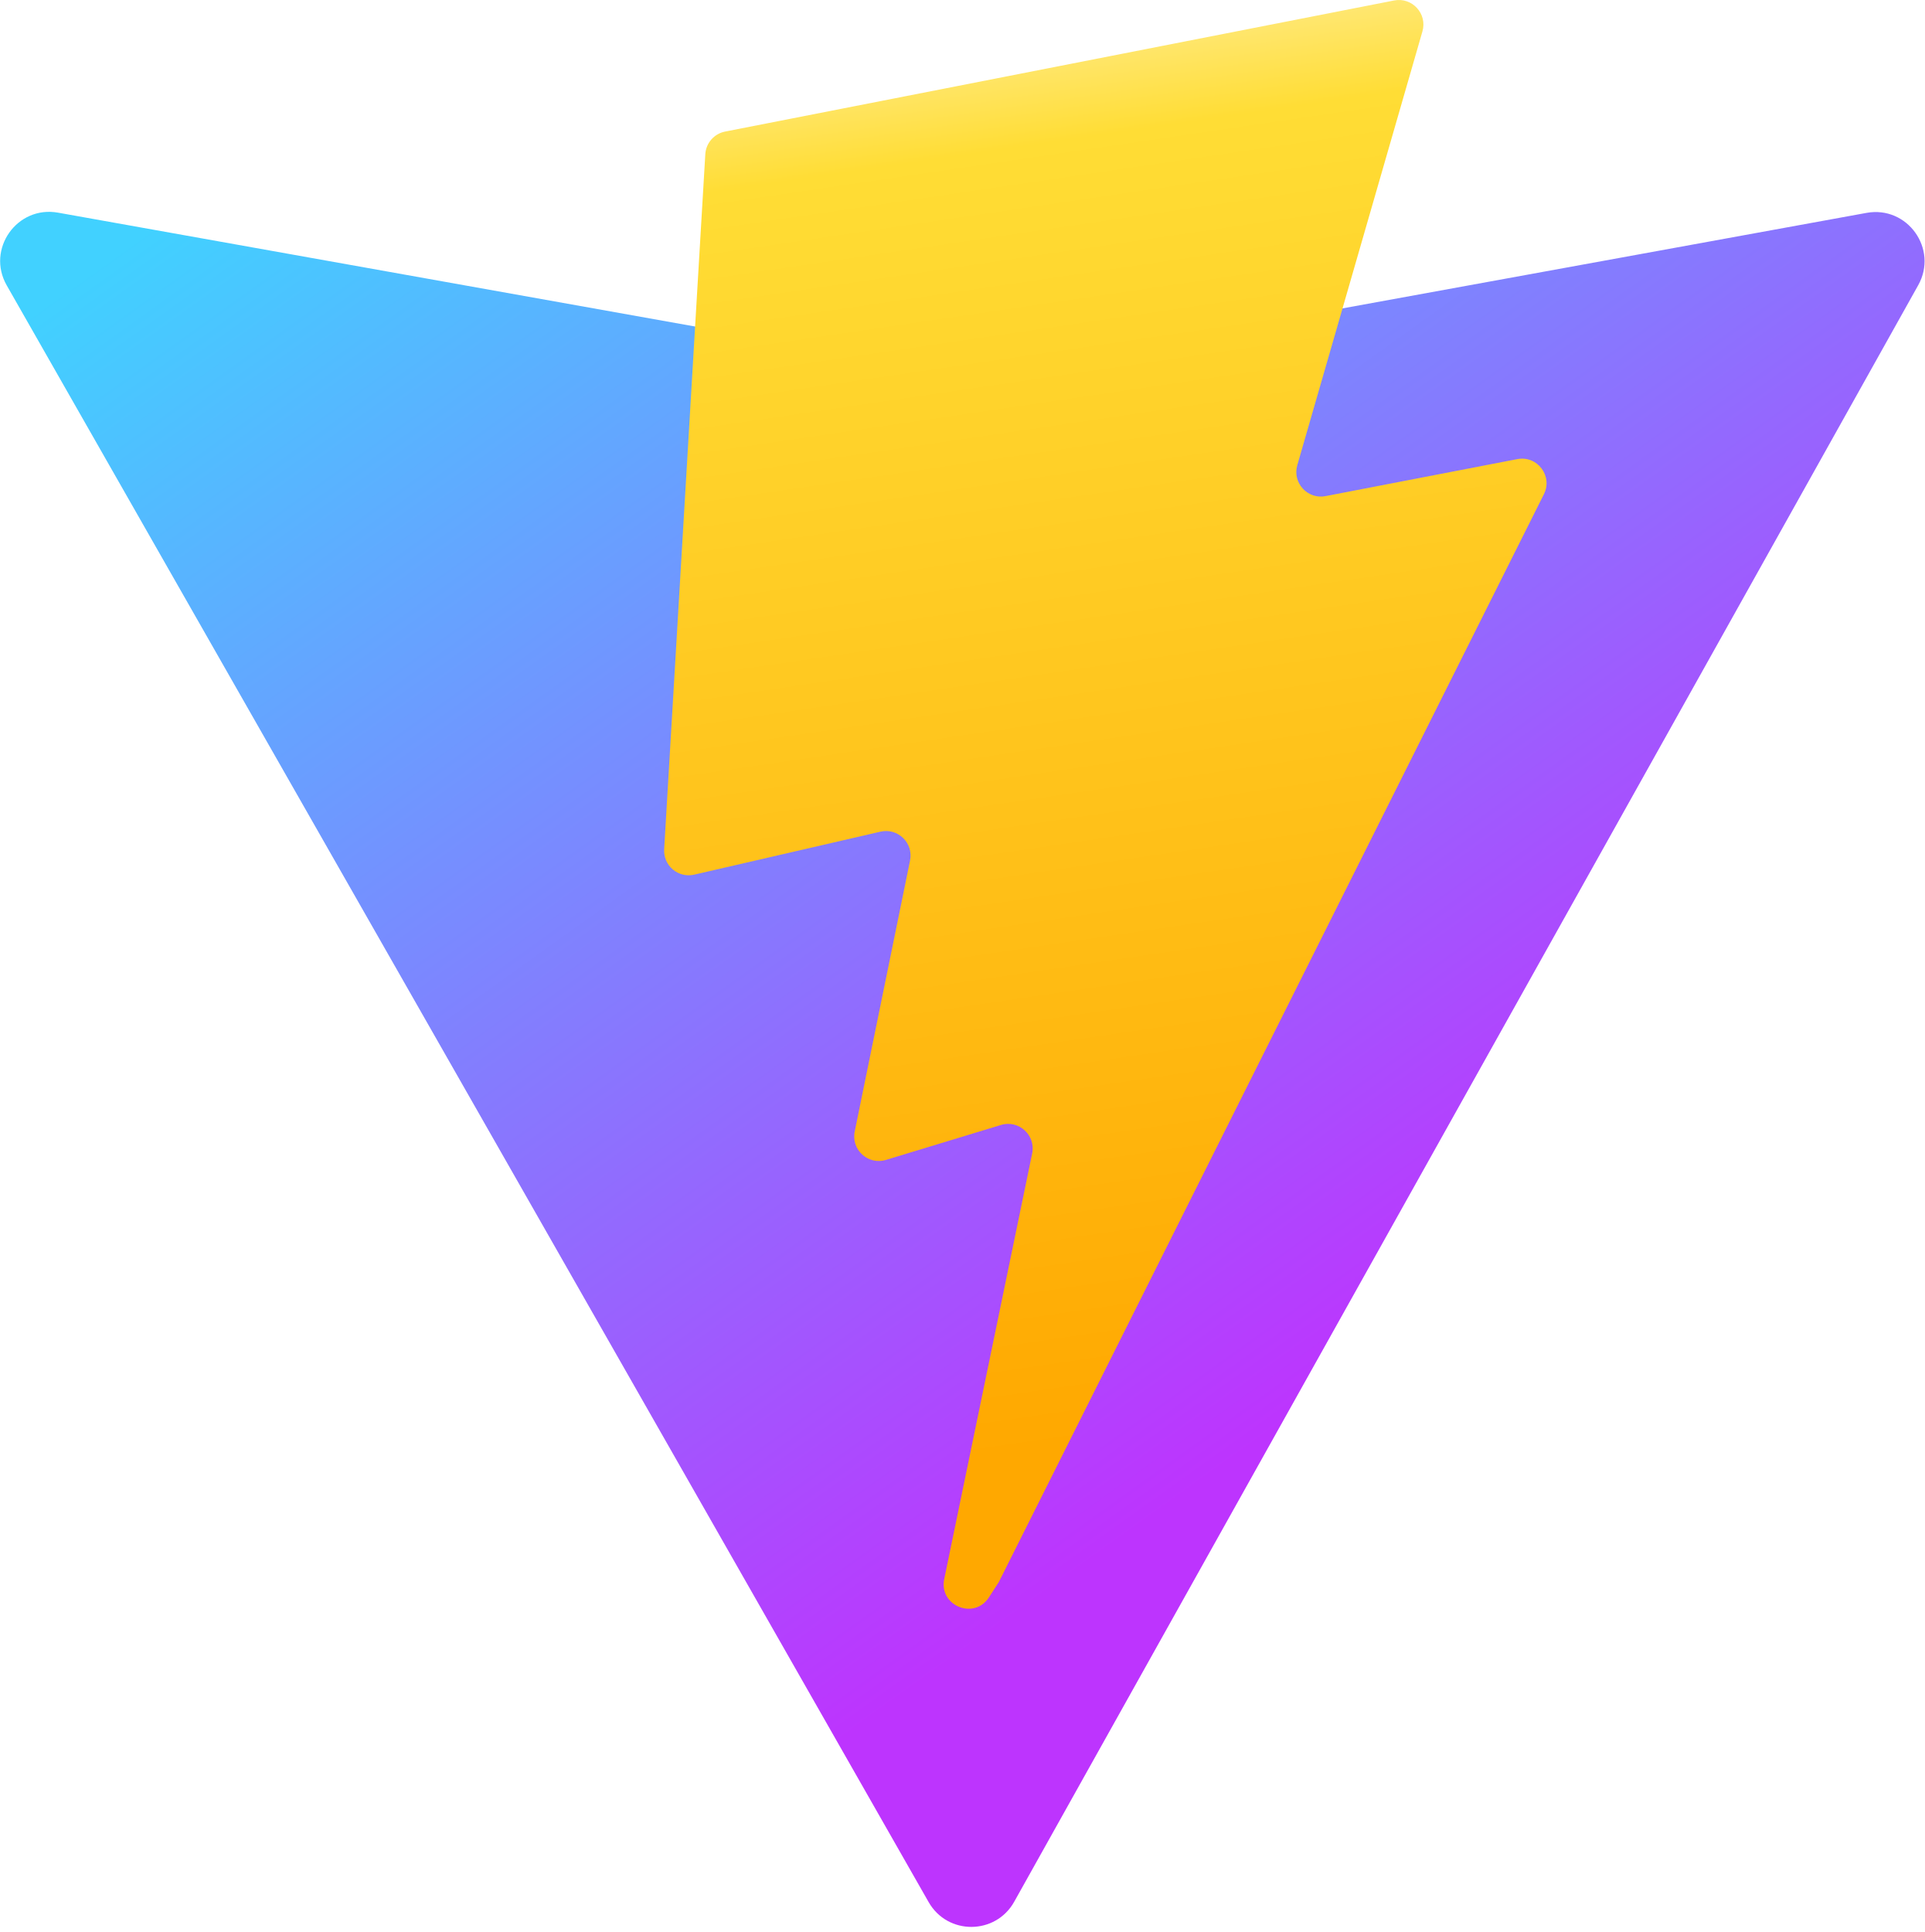
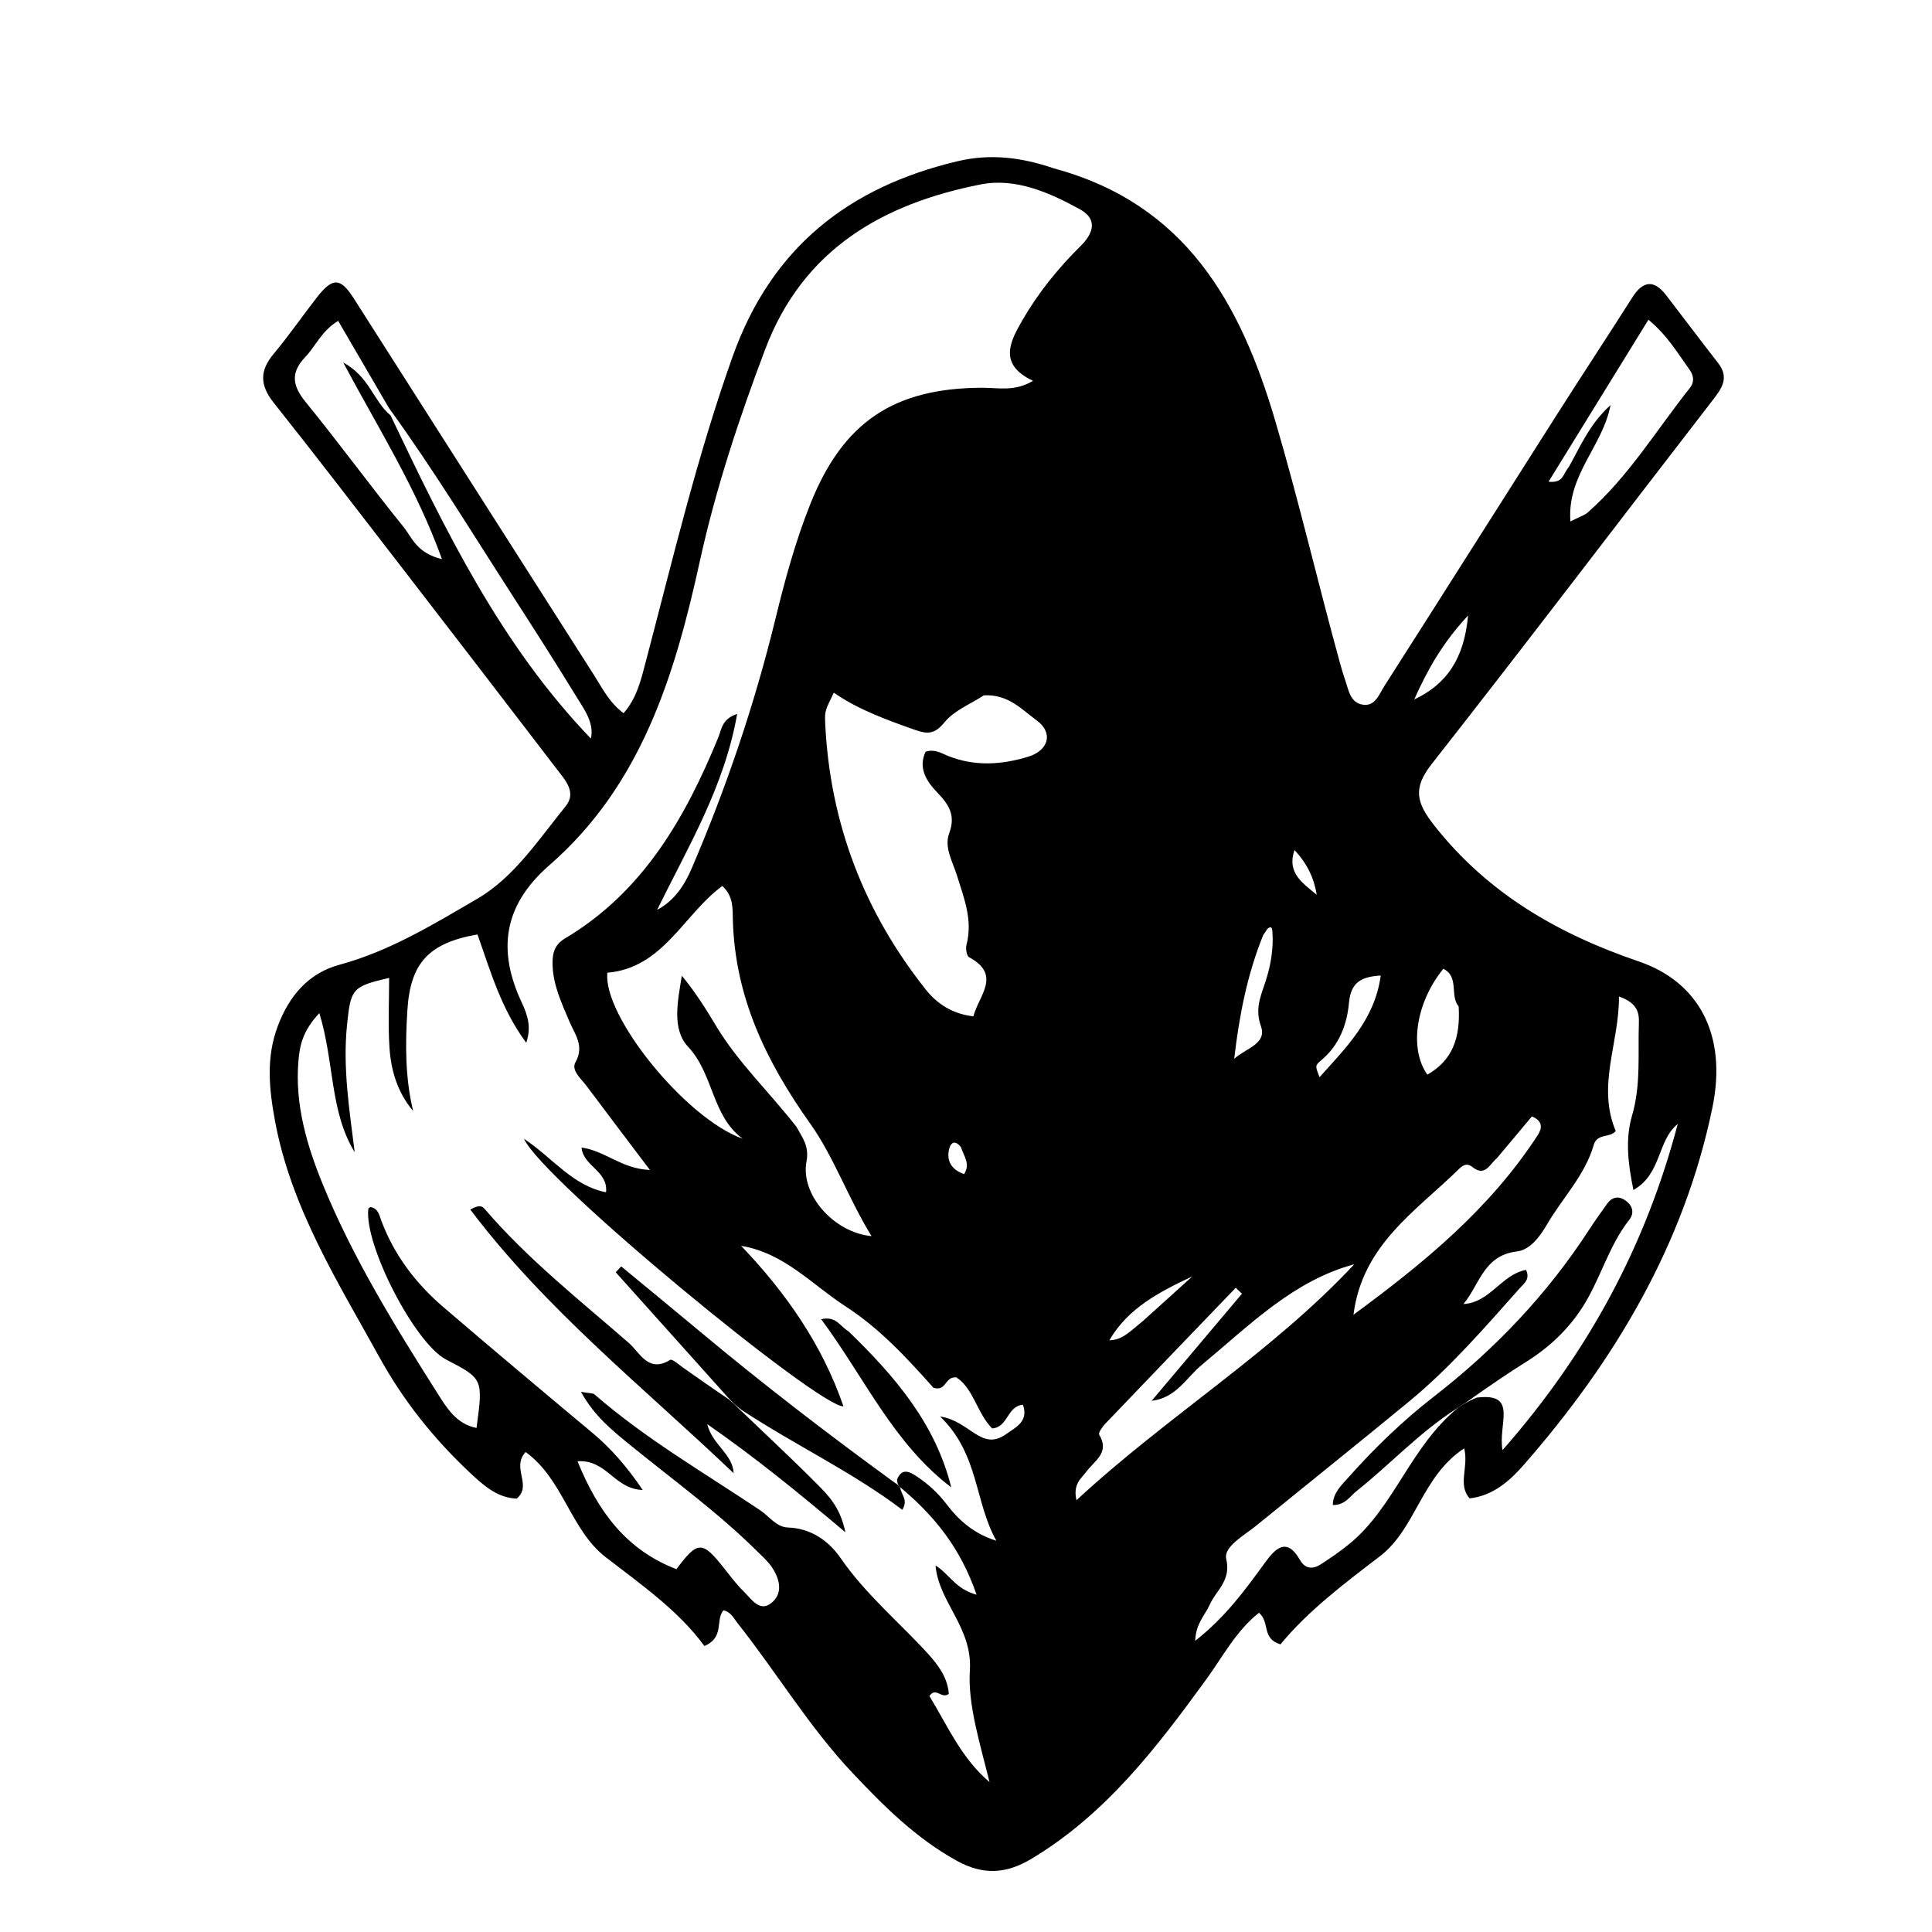
- <svg xmlns="http://www.w3.org/2000/svg" aria-hidden="true" role="img" class="iconify iconify--logos" width="31.88" height="32" preserveAspectRatio="xMidYMid meet" viewBox="0 0 256 257">
-   <defs>
-     <linearGradient id="IconifyId1813088fe1fbc01fb466" x1="-.828%" x2="57.636%" y1="7.652%" y2="78.411%">
-       <stop offset="0%" stop-color="#41D1FF" />
-       <stop offset="100%" stop-color="#BD34FE" />
-     </linearGradient>
-     <linearGradient id="IconifyId1813088fe1fbc01fb467" x1="43.376%" x2="50.316%" y1="2.242%" y2="89.03%">
-       <stop offset="0%" stop-color="#FFEA83" />
-       <stop offset="8.333%" stop-color="#FFDD35" />
-       <stop offset="100%" stop-color="#FFA800" />
-     </linearGradient>
-   </defs>
-   <path fill="url(#IconifyId1813088fe1fbc01fb466)" d="M255.153 37.938L134.897 252.976c-2.483 4.44-8.862 4.466-11.382.048L.875 37.958c-2.746-4.814 1.371-10.646 6.827-9.67l120.385 21.517a6.537 6.537 0 0 0 2.322-.004l117.867-21.483c5.438-.991 9.574 4.796 6.877 9.62Z" />
-   <path fill="url(#IconifyId1813088fe1fbc01fb467)" d="M185.432.063L96.44 17.501a3.268 3.268 0 0 0-2.634 3.014l-5.474 92.456a3.268 3.268 0 0 0 3.997 3.378l24.777-5.718c2.318-.535 4.413 1.507 3.936 3.838l-7.361 36.047c-.495 2.426 1.782 4.5 4.151 3.78l15.304-4.649c2.372-.72 4.652 1.36 4.15 3.788l-11.698 56.621c-.732 3.542 3.979 5.473 5.943 2.437l1.313-2.028l72.516-144.72c1.215-2.423-.88-5.186-3.54-4.672l-25.505 4.922c-2.396.462-4.435-1.77-3.759-4.114l16.646-57.705c.677-2.35-1.37-4.583-3.769-4.113Z" />
+ <svg xmlns="http://www.w3.org/2000/svg" version="1.1" id="Layer_1" x="0px" y="0px" width="100%" viewBox="0 0 352 352" enable-background="new 0 0 352 352" xml:space="preserve">
+   <path fill="#000000" opacity="1" stroke="none" d=" M192.049,30.688   C215.983,37.16 225.997,55.152 232.331,76.634   C236.66,91.319 240.115,106.221 244.183,120.967   C244.448,121.928 244.728,122.888 245.059,123.827   C245.712,125.679 245.964,128.064 248.35,128.395   C250.583,128.704 251.29,126.453 252.221,124.996   C262.713,108.573 273.12,92.096 283.585,75.655   C288.147,68.488 292.825,61.395 297.38,54.223   C299.33,51.153 301.318,50.872 303.576,53.804   C306.727,57.897 309.826,62.03 313.004,66.102   C315.194,68.907 313.624,70.864 311.876,73.126   C294.861,95.133 278.051,117.299 260.869,139.173   C257.335,143.672 258.054,146.269 261.407,150.512   C271.188,162.89 284.022,170.207 298.575,175.168   C309.524,178.9 314.725,188.556 311.993,201.789   C306.849,226.716 294.232,247.879 277.68,266.827   C275.157,269.715 272.082,272.521 267.746,272.995   C265.521,270.404 267.625,267.418 266.77,263.878   C258.976,268.997 257.973,278.532 251.403,283.55   C244.85,288.555 238.274,293.537 233.293,299.595   C229.793,298.529 231.443,295.628 229.381,293.838   C225.225,297.114 222.796,301.815 219.74,306.019   C210.714,318.432 201.422,330.583 187.906,338.677   C183.301,341.434 179.107,341.663 174.335,339.029   C166.897,334.925 161.049,329.09 155.317,323.015   C147.39,314.614 141.483,304.683 134.349,295.686   C133.65,294.805 133.154,293.683 131.805,293.388   C130.282,295.192 132.074,298.297 128.336,299.892   C123.637,293.459 116.876,288.748 110.365,283.718   C103.929,278.745 102.657,269.542 95.763,264.548   C93.108,267.434 97.039,270.619 94.141,273.039   C90.515,272.908 87.917,270.484 85.421,268.131   C78.956,262.037 73.452,255.123 69.16,247.343   C61.532,233.519 53.025,220.071 50.091,204.157   C49.025,198.37 48.453,192.678 50.605,186.963   C52.674,181.467 56.168,177.314 61.845,175.776   C70.99,173.3 79.002,168.387 86.972,163.743   C93.659,159.846 98.143,152.949 103.054,146.896   C105.088,144.39 103.003,142.162 101.506,140.206   C91.99,127.765 82.438,115.352 72.868,102.952   C65.233,93.06 57.628,83.143 49.855,73.36   C47.356,70.214 47.263,67.569 49.85,64.484   C52.63,61.169 55.082,57.582 57.749,54.17   C60.599,50.522 62.015,50.546 64.439,54.342   C79.051,77.23 93.621,100.145 108.243,123.027   C109.749,125.383 110.984,127.984 113.611,129.934   C116.036,127.203 116.798,123.809 117.655,120.562   C122.572,101.917 126.989,83.161 133.491,64.932   C140.559,45.118 154.596,34.076 174.494,29.368   C180.391,27.973 186.045,28.632 192.049,30.688  M71.165,75.7   C81.146,96.657 91.276,117.523 107.661,134.568   C108.297,131.673 106.421,129.221 104.93,126.787   C101.102,120.538 97.153,114.361 93.179,108.202   C85.963,97.017 79.045,85.632 70.845,74.309   C67.79,69.064 64.735,63.82 61.612,58.46   C58.592,60.274 57.529,63.043 55.624,65.041   C52.905,67.894 53.252,70.257 55.677,73.233   C61.764,80.704 67.451,88.499 73.511,95.991   C75.061,97.906 75.905,100.774 80.523,101.871   C75.866,88.942 69.075,78.3 62.524,66.035   C67.353,68.677 67.93,72.937 71.165,75.7  M269.037,254.641   C276.745,253.666 272.851,259.519 273.757,264.205   C289.604,246.161 299.891,226.698 305.675,204.784   C301.896,207.811 302.8,213.876 297.603,216.813   C296.55,211.738 296.136,207.408 297.354,203.24   C298.981,197.677 298.406,192.042 298.594,186.429   C298.655,184.619 298.418,182.75 294.962,181.557   C295.043,190.034 290.889,197.759 294.38,206.077   C293.28,207.376 291.002,206.433 290.372,208.604   C288.76,214.162 284.636,218.296 281.803,223.169   C280.502,225.407 278.729,227.73 276.359,228.011   C270.279,228.732 269.569,234.098 266.632,237.587   C271.509,237.33 273.565,232.177 278.043,231.37   C278.81,233.077 277.685,233.818 276.965,234.626   C270.539,241.839 264.221,249.173 256.735,255.337   C247.486,262.953 238.132,270.44 228.837,277.998   C226.653,279.774 222.894,281.809 223.414,284.033   C224.345,288.02 221.567,289.736 220.39,292.396   C219.563,294.264 217.869,295.77 217.756,298.952   C223.319,294.587 226.882,289.633 230.49,284.686   C232.271,282.243 234.386,279.907 236.834,284.195   C237.803,285.892 239.191,285.944 240.64,285.01   C242.448,283.844 244.236,282.62 245.895,281.255   C254.11,274.494 256.981,263.507 265.729,256.423   C266.617,255.851 267.506,255.278 269.037,254.641  M163.887,270.86   C163.689,270.624 163.481,270.399 163.436,269.548   C164.345,267.361 165.769,268.152 167.06,269.015   C169.145,270.409 170.97,272.085 172.502,274.111   C174.783,277.127 177.599,279.505 181.535,280.714   C177.539,273.645 178.395,264.941 171.285,258.08   C176.756,258.895 178.784,264.504 183.297,261.297   C185.055,260.049 187.448,259.005 186.378,255.937   C183.423,256.215 183.725,260.005 180.772,260.254   C178.017,257.515 177.359,252.912 174.226,250.945   C172.033,250.816 172.536,253.523 170.078,252.854   C165.427,247.633 160.35,242.076 154.022,237.988   C147.94,234.06 142.916,228.292 135.026,226.986   C143.274,235.597 149.856,245.114 153.672,256.23   C149.135,256.38 98.702,214.889 95.463,207.466   C100.809,211.064 104.34,216.026 110.417,217.226   C110.834,213.323 106.246,212.487 105.961,209.08   C110.262,209.664 113.243,212.958 118.41,213.162   C114.169,207.544 110.493,202.704 106.855,197.836   C105.877,196.528 104.016,195.029 104.847,193.541   C106.527,190.534 104.725,188.448 103.732,186.089   C102.375,182.867 100.868,179.7 100.688,176.122   C100.584,174.047 100.824,172.239 102.915,170.995   C117.14,162.529 124.836,149.062 130.88,134.33   C131.473,132.884 131.518,130.972 134.303,130.084   C131.986,143.353 125.335,154.34 119.724,165.773   C122.953,164.06 124.751,161.179 126.016,158.231   C132.324,143.526 137.469,128.376 141.257,112.847   C143,105.7 144.912,98.673 147.623,91.862   C153.592,76.865 162.902,70.667 179.05,70.646   C181.882,70.643 184.901,71.388 188.211,69.381   C181.852,66.401 184.016,62.275 186.204,58.465   C189.11,53.405 192.77,48.88 196.94,44.757   C199.079,42.643 200.131,39.995 196.793,38.153   C191.199,35.066 184.993,32.356 178.704,33.596   C160.843,37.117 146.316,45.377 139.402,63.669   C134.625,76.31 130.385,89.126 127.499,102.28   C122.934,123.094 116.838,143.044 100.094,157.637   C91.752,164.908 90.558,173.057 95.061,182.667   C96.068,184.816 96.885,187.086 95.875,189.983   C91.298,183.795 89.349,176.913 87.003,170.253   C78.054,171.805 74.77,175.5 74.225,184.028   C73.832,190.197 73.805,196.318 75.271,202.422   C72.416,199.026 71.242,195.054 70.963,190.909   C70.678,186.698 70.9,182.453 70.9,178.174   C64.139,179.713 63.897,180.181 63.226,186.747   C62.43,194.546 63.657,202.178 64.623,209.92   C60.07,202.515 60.933,193.547 58.182,184.586   C55.084,187.884 54.592,190.588 54.362,193.422   C53.723,201.283 55.931,208.743 58.792,215.745   C64.275,229.164 71.906,241.532 79.653,253.764   C81.332,256.416 83.109,259.447 86.819,260.166   C88.025,251.211 88.025,251.211 81.261,247.691   C75.57,244.73 66.309,226.773 67.11,220.227   C67.123,220.12 67.337,220.038 67.487,219.92   C68.92,220.146 69.1,221.408 69.495,222.46   C71.84,228.698 75.761,233.839 80.758,238.127   C89.732,245.826 98.795,253.421 107.869,261.003   C111.323,263.888 114.187,267.169 117.099,271.466   C111.853,271.278 110.616,265.903 105.217,266.231   C109.001,275.52 114.174,282.405 123.241,285.896   C127.133,280.671 127.945,280.679 131.951,285.756   C133.086,287.193 134.191,288.677 135.496,289.95   C136.95,291.369 138.499,293.989 140.8,291.832   C142.708,290.044 141.982,287.471 140.556,285.424   C139.803,284.344 138.774,283.448 137.827,282.512   C130.697,275.463 122.575,269.6 114.829,263.287   C111.623,260.673 108.328,258.071 105.849,253.587   C107.42,253.866 108.014,253.791 108.314,254.052   C117.638,262.174 128.332,268.331 138.535,275.191   C140.178,276.295 141.462,278.234 143.552,278.303   C147.838,278.444 151.03,280.804 153.163,283.889   C157.673,290.411 163.693,295.435 168.969,301.187   C170.958,303.356 172.679,305.715 172.867,308.618   C171.488,309.639 170.567,307.262 169.334,309   C172.607,314.371 175.125,320.304 180.283,324.688   C178.632,317.894 176.296,310.61 176.704,304.379   C177.219,296.504 171.041,291.977 170.448,285.227   C172.98,286.767 174.008,289.479 177.923,290.546   C175.037,282.118 170.313,276.196 163.887,270.86  M179.251,126.689   C176.808,128.289 173.824,129.45 172.072,131.611   C170.253,133.854 168.903,133.76 166.612,132.946   C161.515,131.134 156.43,129.325 151.917,126.207   C150.346,129.459 150.238,129.464 150.351,131.83   C151.217,150.006 157.445,166.207 168.752,180.392   C170.746,182.894 173.619,184.77 177.346,185.167   C178.351,181.34 182.542,177.63 176.561,174.399   C176.11,174.155 175.91,172.825 176.092,172.131   C177.268,167.648 175.636,163.634 174.351,159.497   C173.576,157.001 171.973,154.401 172.946,151.791   C174.167,148.517 172.857,146.561 170.736,144.354   C168.817,142.358 167.224,139.921 168.647,136.947   C170.342,136.435 171.487,137.229 172.704,137.718   C177.568,139.67 182.497,139.355 187.359,137.859   C191.047,136.724 191.973,133.503 188.877,131.255   C186.199,129.31 183.727,126.441 179.251,126.689  M145.128,205.324   C146.176,207.286 147.475,208.777 146.938,211.639   C145.816,217.616 151.864,224.544 158.785,225.216   C154.526,218.279 151.921,210.777 147.663,204.786   C139.59,193.427 133.926,181.715 133.524,167.667   C133.465,165.607 133.671,163.298 131.604,161.423   C124.532,166.592 120.867,176.349 110.664,177.224   C109.774,184.968 124.813,203.726 135.319,207.477   C129.644,203.303 130.064,195.722 125.355,190.701   C122.318,187.464 123.523,182.232 124.224,177.768   C126.694,180.758 128.616,183.826 130.476,186.931   C134.422,193.516 140.005,198.782 145.128,205.324  M219.081,248.574   C216.162,250.929 214.362,254.685 209.819,255.224   C215.306,248.718 220.793,242.212 226.279,235.706   C225.902,235.346 225.524,234.986 225.147,234.625   C217.233,242.86 209.31,251.087 201.422,259.347   C200.878,259.916 200.066,261.048 200.268,261.385   C202.252,264.692 199.384,266.146 197.901,268.159   C197.003,269.378 195.444,270.368 196.128,273.332   C212.723,257.955 231.647,246.514 246.742,230.343   C235.753,233.3 227.973,241.158 219.081,248.574  M285.821,85.102   C287.937,81.316 289.633,77.233 293.429,73.81   C291.992,81.344 285.485,86.509 286.118,95.007   C287.869,94.116 288.692,93.882 289.272,93.373   C296.721,86.825 301.805,78.328 307.9,70.664   C308.702,69.656 308.624,68.477 307.863,67.411   C305.672,64.341 303.734,61.055 300.336,58.251   C294.227,68.156 288.312,77.749 282.134,87.766   C284.883,88.051 284.719,86.372 285.821,85.102  M272.713,211.026   C271.42,212.065 270.6,214.478 268.298,212.644   C267.212,211.779 266.475,212.342 265.729,213.071   C257.93,220.69 248.192,226.845 246.597,239.535   C259.384,230.147 271.451,220.246 280.168,206.816   C280.878,205.722 281.279,204.297 279.097,203.408   C277.16,205.733 275.167,208.127 272.713,211.026  M265.758,183.362   C264.099,181.435 265.917,177.98 262.969,176.503   C257.95,182.684 256.7,191.027 260.052,195.798   C264.622,193.199 266.108,189.113 265.758,183.362  M230.16,170.347   C227.227,177.544 225.774,185.081 224.865,192.916   C226.883,191.022 230.886,190.208 229.74,186.987   C228.621,183.844 229.653,181.593 230.52,178.976   C231.513,175.978 232.062,172.888 231.823,169.707   C231.792,169.294 231.743,168.626 231.031,169.131   C230.784,169.306 230.678,169.679 230.16,170.347  M240.412,196.26   C245.207,190.894 250.466,185.798 251.565,177.736   C247.838,177.947 246.105,179.109 245.772,182.733   C245.408,186.691 243.996,190.455 240.697,193.19   C239.538,194.151 239.649,194.284 240.412,196.26  M257.662,127.437   C263.622,124.644 266.757,119.968 267.477,112.141   C262.823,117.136 260.132,121.935 257.662,127.437  M208.211,240.705   C211.215,237.991 214.218,235.277 217.222,232.563   C211.273,235.352 205.512,238.324 202.12,244.194   C204.607,244.136 206.01,242.44 208.211,240.705  M235.853,154.875   C234.398,159.004 237.337,160.912 239.9,163.017   C239.419,160.054 238.231,157.429 235.853,154.875  M175.069,208.986   C173.686,207.297 173.014,208.642 172.847,209.73   C172.514,211.888 173.665,213.206 175.653,213.921   C176.803,212.101 175.707,210.821 175.069,208.986  z" />
+   <path fill="#000000" opacity="1" stroke="none" d=" M265.471,256.586   C258.59,260.967 253.295,266.793 247.188,271.635   C245.943,272.622 245.07,274.247 242.829,274.203   C242.879,271.946 244.41,270.602 245.653,269.201   C250.412,263.839 255.559,258.864 261.227,254.467   C272.368,245.823 281.958,235.76 289.626,223.897   C290.619,222.361 291.706,220.884 292.757,219.385   C293.691,218.052 294.901,217.823 296.193,218.754   C297.449,219.658 297.822,220.99 296.846,222.231   C293.029,227.084 291.561,233.176 288.242,238.286   C285.564,242.408 282.066,245.632 277.906,248.219   C274.807,250.147 271.803,252.228 268.575,254.473   C267.506,255.278 266.617,255.851 265.471,256.586  z" />
+   <path fill="#000000" opacity="1" stroke="none" d=" M164.036,271.041   C164.133,272.333 165.544,273.179 164.394,275.079   C155.319,268.202 145.035,263.402 135.064,256.856   C133.981,256.004 133.437,255.455 132.893,254.906   C125.989,247.204 119.085,239.502 112.181,231.8   C112.513,231.445 112.845,231.089 113.176,230.733   C117.894,234.63 122.631,238.504 127.326,242.429   C138.762,251.991 150.57,261.075 162.906,270.061   C163.481,270.399 163.689,270.624 164.036,271.041  z" />
+   <path fill="#000000" opacity="1" stroke="none" d=" M132.578,254.802   C133.437,255.455 133.981,256.004 134.728,256.754   C139.597,261.431 144.339,265.83 148.894,270.417   C150.947,272.486 153.094,274.631 154.024,279.173   C145.433,271.928 137.65,265.578 128.846,259.463   C129.827,263.304 133.45,264.813 133.678,268.425   C117.336,252.836 99.547,238.718 85.69,220.385   C87.316,219.43 87.87,219.753 88.316,220.275   C96.143,229.414 105.575,236.839 114.588,244.697   C116.572,246.427 118.114,250.23 122.105,247.764   C122.476,247.534 123.741,248.68 124.55,249.245   C127.131,251.048 129.693,252.879 132.578,254.802  z" />
+   <path fill="#000000" opacity="1" stroke="none" d=" M154.593,242.561   C163.079,250.78 170.426,259.376 173.312,270.984   C162.772,263.002 157.522,251.004 149.619,240.36   C152.345,239.708 153.039,241.651 154.593,242.561  z" />
</svg>
